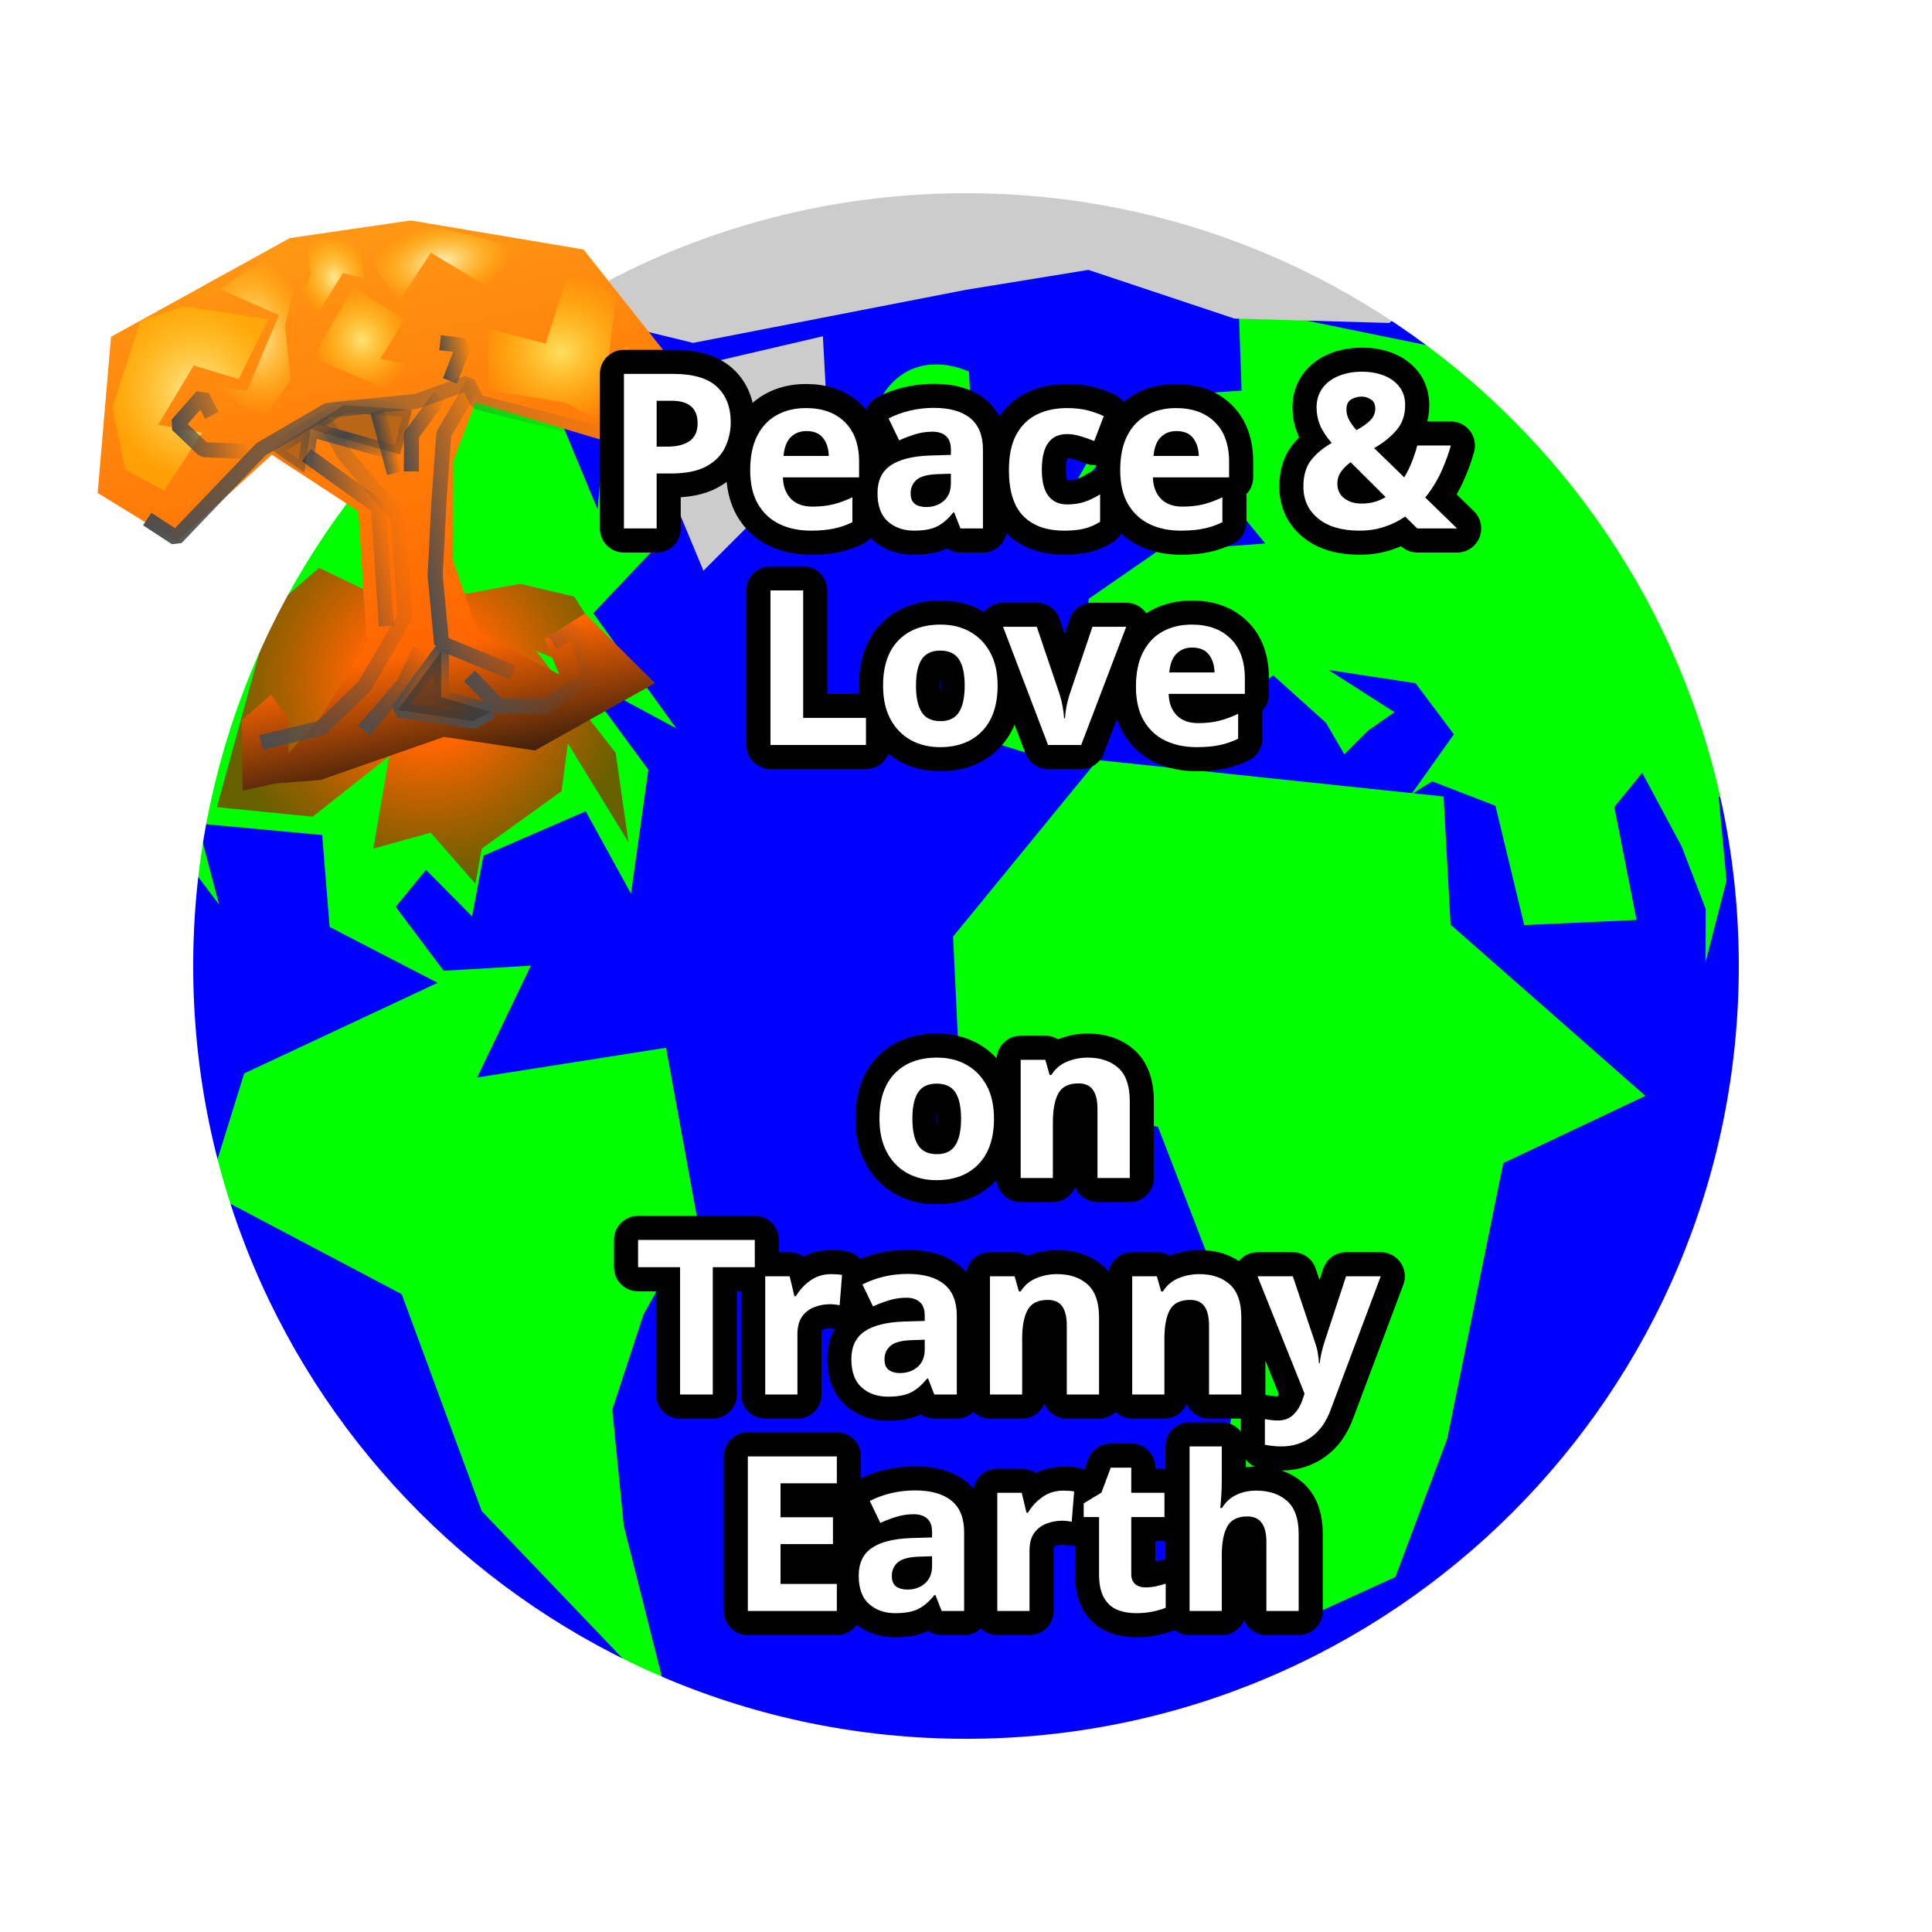
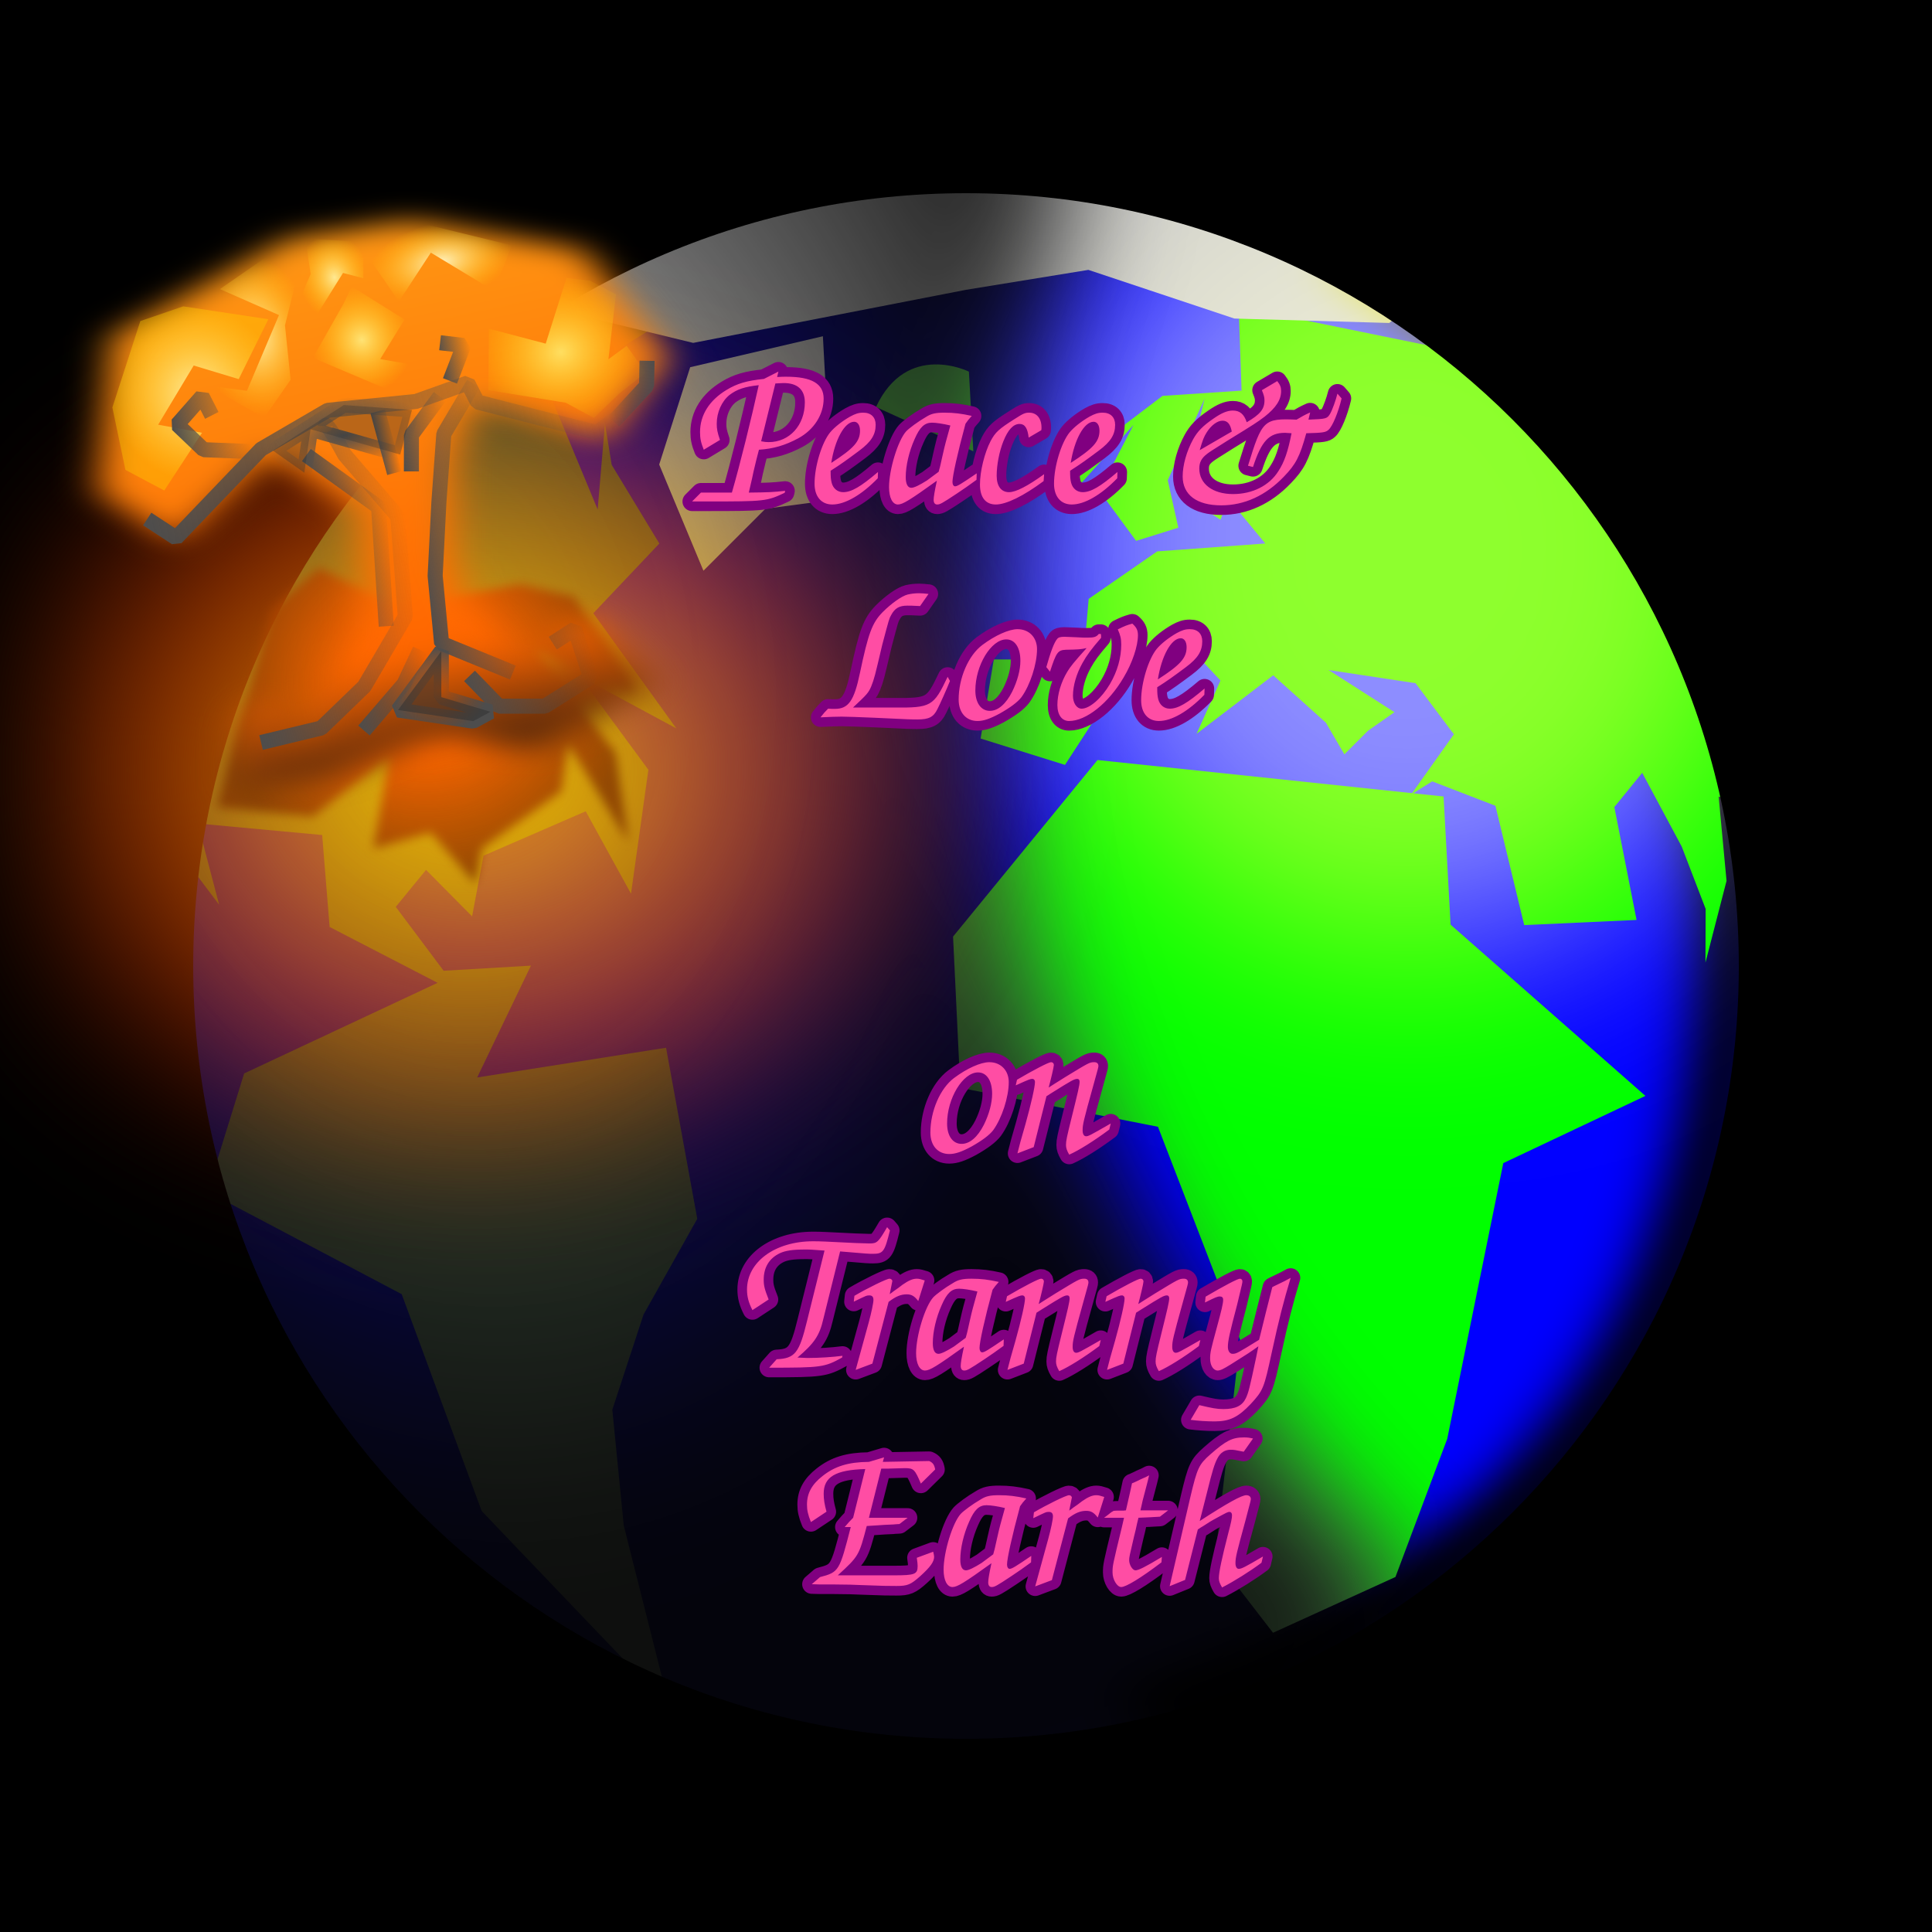
<svg xmlns="http://www.w3.org/2000/svg" xmlns:xlink="http://www.w3.org/1999/xlink" width="100mm" height="100mm" viewBox="0 0 100 100" version="1.1" id="svg1">
  <defs id="defs1">
+     <linearGradient id="linearGradient11">
+       <stop style="stop-color:#ffe300;stop-opacity:1;" offset="0" id="stop12" />
+       <stop style="stop-color:#ff6404;stop-opacity:0;" offset="1" id="stop13" />
+     </linearGradient>
+     <linearGradient id="linearGradient10">
+       <stop style="stop-color:#000000;stop-opacity:0;" offset="0" id="stop11" />
+       <stop style="stop-color:#000000;stop-opacity:0.818;" offset="1" id="stop10" />
+     </linearGradient>
    <linearGradient id="linearGradient231">
      <stop style="stop-color:#ff6600;stop-opacity:1;" offset="0.321" id="stop231" />
      <stop style="stop-color:#843400;stop-opacity:0.783;" offset="1" id="stop232" />
    </linearGradient>
    <linearGradient id="linearGradient157">
      <stop style="stop-color:#ffe892;stop-opacity:1;" offset="0" id="stop156" />
      <stop style="stop-color:#ffcc00;stop-opacity:0;" offset="1" id="stop157" />
    </linearGradient>
    <linearGradient id="linearGradient155">
      <stop style="stop-color:#ffe375;stop-opacity:1;" offset="0" id="stop154" />
      <stop style="stop-color:#ffcc00;stop-opacity:0;" offset="1" id="stop155" />
    </linearGradient>
    <linearGradient id="linearGradient153">
      <stop style="stop-color:#fff3c2;stop-opacity:1;" offset="0" id="stop152" />
      <stop style="stop-color:#ffcc00;stop-opacity:0;" offset="1" id="stop153" />
    </linearGradient>
    <linearGradient id="linearGradient151">
      <stop style="stop-color:#ffdf61;stop-opacity:0.995;" offset="0" id="stop150" />
      <stop style="stop-color:#ffce00;stop-opacity:0.09;" offset="1" id="stop151" />
    </linearGradient>
    <linearGradient id="linearGradient149">
      <stop style="stop-color:#ffeb9a;stop-opacity:1;" offset="0" id="stop148" />
      <stop style="stop-color:#ffcc00;stop-opacity:0.4;" offset="1" id="stop149" />
    </linearGradient>
    <linearGradient id="linearGradient142">
      <stop style="stop-color:#fff0b0;stop-opacity:1;" offset="0" id="stop142" />
      <stop style="stop-color:#ffcc00;stop-opacity:0;" offset="1" id="stop143" />
    </linearGradient>
    <linearGradient id="linearGradient141">
      <stop style="stop-color:#4d4d4d;stop-opacity:1;" offset="0" id="stop140" />
      <stop style="stop-color:#4d4d4d;stop-opacity:0;" offset="1" id="stop141" />
    </linearGradient>
    <linearGradient id="linearGradient81">
      <stop style="stop-color:#4d4d4d;stop-opacity:0;" offset="0" id="stop81" />
      <stop style="stop-color:#4d4d4d;stop-opacity:1;" offset="1" id="stop80" />
    </linearGradient>
    <linearGradient id="linearGradient51">
      <stop style="stop-color:#4d4d4d;stop-opacity:0;" offset="0" id="stop51" />
      <stop style="stop-color:#4d4d4d;stop-opacity:1;" offset="1" id="stop50" />
    </linearGradient>
    <linearGradient id="linearGradient36">
      <stop style="stop-color:#4d4d4d;stop-opacity:1;" offset="0" id="stop36" />
      <stop style="stop-color:#4d4d4d;stop-opacity:0;" offset="1" id="stop37" />
    </linearGradient>
    <linearGradient id="linearGradient30">
      <stop style="stop-color:#ff9916;stop-opacity:1;" offset="0" id="stop32" />
      <stop style="stop-color:#ff9413;stop-opacity:1;" offset="0.07" id="stop33" />
      <stop style="stop-color:#ff8c0f;stop-opacity:1;" offset="0.188" id="stop34" />
      <stop style="stop-color:#ff6600;stop-opacity:1;" offset="0.757" id="stop30" />
      <stop style="stop-color:#1c130e;stop-opacity:1;" offset="1" id="stop31" />
    </linearGradient>
    <rect x="22.503" y="-22.503" width="468.032" height="339.516" id="rect8" />
    <linearGradient xlink:href="#linearGradient30" id="linearGradient214" gradientUnits="userSpaceOnUse" x1="162.239" y1="4.293" x2="162.239" y2="55.979" />
    <linearGradient xlink:href="#linearGradient36" id="linearGradient215" gradientUnits="userSpaceOnUse" x1="154.567" y1="32.354" x2="160.996" y2="32.354" />
    <linearGradient xlink:href="#linearGradient36" id="linearGradient216" gradientUnits="userSpaceOnUse" x1="162.654" y1="34.15" x2="171.233" y2="34.15" />
    <linearGradient xlink:href="#linearGradient36" id="linearGradient217" gradientUnits="userSpaceOnUse" x1="145.954" y1="35.297" x2="162.483" y2="35.297" />
    <linearGradient xlink:href="#linearGradient36" id="linearGradient218" gradientUnits="userSpaceOnUse" x1="154.652" y1="46.3" x2="161.861" y2="46.3" />
    <linearGradient xlink:href="#linearGradient36" id="linearGradient219" gradientUnits="userSpaceOnUse" x1="139.726" y1="25.043" x2="183.243" y2="25.043" />
    <linearGradient xlink:href="#linearGradient36" id="linearGradient220" gradientUnits="userSpaceOnUse" x1="161.33" y1="24.769" x2="162.983" y2="24.769" />
    <linearGradient xlink:href="#linearGradient36" id="linearGradient221" gradientUnits="userSpaceOnUse" x1="163.16" y1="24.591" x2="168.048" y2="24.591" />
    <radialGradient xlink:href="#linearGradient149" id="radialGradient221" gradientUnits="userSpaceOnUse" gradientTransform="matrix(1,0,0,1.032967,0,-0.5661491)" cx="146.717" cy="17.173" fx="146.717" fy="17.173" r="7.513" />
    <radialGradient xlink:href="#linearGradient151" id="radialGradient222" gradientUnits="userSpaceOnUse" gradientTransform="matrix(1,0,0,0.9047619,0,1.91864)" cx="178.835" cy="20.146" fx="178.835" fy="20.146" r="6.935" />
    <radialGradient xlink:href="#linearGradient153" id="radialGradient223" gradientUnits="userSpaceOnUse" gradientTransform="matrix(1,0,0,0.5384619,0,4.725225)" cx="170.083" cy="10.238" fx="170.083" fy="10.238" r="6.44" />
    <radialGradient xlink:href="#linearGradient142" id="radialGradient224" gradientUnits="userSpaceOnUse" gradientTransform="matrix(1,0,0,1.442624,0,-5.847198)" cx="152.827" cy="13.21" fx="152.827" fy="13.21" r="5.036" />
    <radialGradient xlink:href="#linearGradient155" id="radialGradient225" gradientUnits="userSpaceOnUse" gradientTransform="matrix(1,0,0,1.054546,0,-0.8466633)" cx="161.909" cy="15.522" fx="161.909" fy="15.522" r="4.541" />
    <radialGradient xlink:href="#linearGradient157" id="radialGradient226" gradientUnits="userSpaceOnUse" gradientTransform="matrix(1,0,0,1.236842,0,-2.287904)" cx="160.67" cy="9.66" fx="160.67" fy="9.66" r="3.137" />
    <linearGradient xlink:href="#linearGradient36" id="linearGradient227" gradientUnits="userSpaceOnUse" x1="164.569" y1="47.325" x2="176.191" y2="47.325" />
    <linearGradient xlink:href="#linearGradient36" id="linearGradient228" gradientUnits="userSpaceOnUse" x1="143.942" y1="20.367" x2="150.428" y2="20.367" />
    <linearGradient xlink:href="#linearGradient36" id="linearGradient229" gradientUnits="userSpaceOnUse" x1="168.206" y1="18.773" x2="171.134" y2="18.773" />
    <linearGradient xlink:href="#linearGradient81" id="linearGradient230" gradientUnits="userSpaceOnUse" x1="181.752" y1="24.964" x2="186.746" y2="24.964" />
    <radialGradient xlink:href="#linearGradient141" id="radialGradient230" gradientUnits="userSpaceOnUse" gradientTransform="matrix(1,0,0,0.471893,0,12.37004)" cx="158.66" cy="23.423" fx="158.66" fy="23.423" r="6.896" />
    <radialGradient xlink:href="#linearGradient51" id="radialGradient231" gradientUnits="userSpaceOnUse" gradientTransform="matrix(1,0,0,0.8904902,0,5.161457)" cx="162.258" cy="47.132" fx="162.258" fy="47.132" r="4.342" />
    <radialGradient xlink:href="#linearGradient231" id="radialGradient232" cx="22.045" cy="35.255" fx="22.045" fy="35.255" r="10.816" gradientTransform="matrix(1,0,0,0.9694656,0,1.07649)" gradientUnits="userSpaceOnUse" />
+     <filter style="color-interpolation-filters:sRGB" id="filter10" x="-0.085" y="-0.065" width="1.17" height="1.13">
+       <feGaussianBlur stdDeviation="3.046" id="feGaussianBlur10" />
+     </filter>
+     <radialGradient xlink:href="#linearGradient10" id="radialGradient11" cx="23.692" cy="36.14" fx="23.692" fy="36.14" r="45.003" gradientTransform="matrix(0.751515,-0.1333577,0.1826771,1.029446,-1.564094,-0.3427022)" gradientUnits="userSpaceOnUse" />
+     <radialGradient xlink:href="#linearGradient11" id="radialGradient13" cx="22.977" cy="38.14" fx="22.977" fy="38.14" r="36.283" gradientTransform="matrix(1,0,0,1.157896,0,-6.022115)" gradientUnits="userSpaceOnUse" />
+     <filter style="color-interpolation-filters:sRGB" id="filter13" x="-0.289" y="-0.23" width="1.579" height="1.46">
+       <feGaussianBlur stdDeviation="5.33" id="feGaussianBlur13" />
+     </filter>
+     <filter style="color-interpolation-filters:sRGB" id="filter14" x="-0.069" y="-0.073" width="1.137" height="1.146">
+       <feGaussianBlur stdDeviation="1.478" id="feGaussianBlur14" />
+     </filter>
+     <filter style="color-interpolation-filters:sRGB" id="filter15" x="-0.027" y="-0.036" width="1.054" height="1.072">
+       <feGaussianBlur stdDeviation="0.246" id="feGaussianBlur15" />
+     </filter>
+     <filter style="color-interpolation-filters:sRGB" id="filter16" x="-0.083" y="-0.062" width="1.21" height="1.13">
+       <feGaussianBlur stdDeviation="2.19" id="feGaussianBlur16" />
+     </filter>
+     <filter style="color-interpolation-filters:sRGB" id="filter17" x="-0.428" y="-0.384" width="1.856" height="1.769">
+       <feGaussianBlur stdDeviation="5.298" id="feGaussianBlur17" />
+     </filter>
  </defs>
  <g id="layer1">
-     <rect style="fill:#0000ff;stroke:none;stroke-width:5.338;stroke-linecap:round;stroke-linejoin:round;paint-order:stroke markers fill" id="rect5" width="100" height="100" x="0" y="0" ry="5.5143678e-06" />
-     <path id="path2" style="fill:#00ff00;stroke:none;stroke-width:4.43;stroke-linecap:round;stroke-linejoin:round;paint-order:stroke markers fill" d="M 18.992,15.096 14.144,20.938 9.694,19.097 6.125,32.729 3.896,27.571 -0.391,25.037 1.984,34.456 l 9.357,12.367 -1.104,-4.199 6.439,0.596 0.385,4.759 5.59,2.892 -10.014,4.69 -1.899,6.12 10.054,5.305 4.141,11.226 9.727,10.172 -2.373,-9.415 -0.594,-6.002 1.616,-4.926 2.782,-4.957 -1.616,-8.853 -9.777,1.539 2.783,-5.789 -4.519,0.265 -2.478,-3.307 1.568,-1.914 2.384,2.408 0.59,-3.144 5.291,-2.297 2.344,4.266 L 33.56,39.844 30,35 l 5.006,2.702 -4.296,-5.961 3.417,-3.608 -2.465,-4.071 -0.35,-2.133 -0.377,4.442 -2.516,-6.062 5.647,-3.498 z" />
-     <path style="fill:#00ff00;stroke:none;stroke-width:5.338;stroke-linecap:round;stroke-linejoin:round;paint-order:stroke markers fill" d="m 56.807,39.339 -7.477,9.139 0.375,7.828 10.231,2.016 4.252,11.027 -1.299,11.271 3.002,3.892 6.337,-2.888 2.681,-7.151 2.901,-14.271 7.357,-3.479 -10.085,-8.863 -0.363,-6.634 z" id="path3" />
-     <path style="fill:#00ff00;stroke:none;stroke-width:5.338;stroke-linecap:round;stroke-linejoin:round;paint-order:stroke markers fill" d="m 63.172,35.225 -1.91,-2.046 -2.592,0.955 -3.547,5.457 -4.366,-1.364 0.682,-4.093 h 4.638 l 0.273,-3.138 3.547,-2.456 5.593,-0.409 -1.91,-2.319 -0.409,1.091 -2.046,-1.364 1.228,-4.911 -1.91,4.229 0.546,2.456 -2.183,0.682 -1.91,-2.592 1.774,-3.411 -3.547,3.956 1.637,-2.865 3.411,-2.592 4.093,-0.273 -0.151,-4.341 11.883,2.431 14.188,-2.456 11.05,33.424 -8.731,-6.685 -3.547,-1.364 0.409,4.366 -1.091,4.229 0.01,-2.777 L 87.046,43.82 85,40 l -1.442,1.774 1.15,5.842 -5.815,0.266 -1.49,-6.175 -3.273,-1.264 -1.091,0.682 2.213,-3.118 -1.984,-2.645 -4.502,-0.682 3.411,2.183 -1.364,0.955 -1.228,1.228 -0.955,-1.637 -2.729,-2.456 -3.964,3.027 z" id="path4" />
-     <path style="fill:#cccccc;stroke:none;stroke-width:5.338;stroke-linecap:round;stroke-linejoin:round;paint-order:stroke markers fill" d="M 24.733,15.038 35.878,17.748 50,15 l 6.333,-1.031 7.557,2.519 8.015,0.229 6.87,-5.496 -46.028,-3.664 z" id="path6" />
-     <path style="fill:#cccccc;stroke:none;stroke-width:5.338;stroke-linecap:round;stroke-linejoin:round;paint-order:stroke markers fill" d="m 42.593,17.404 0.458,8.473 -3.435,0.458 -3.206,3.206 -2.29,-5.496 1.603,-5.038 z" id="path8" />
+     <g id="g1">
+       <rect style="display:inline;fill:#0000ff;stroke:none;stroke-width:5.338;stroke-linecap:round;stroke-linejoin:round;paint-order:stroke markers fill" id="rect5" width="100" height="100" x="0" y="0" ry="5.5143678e-06" />
+       <g id="g3">
+         <path style="fill:#00ff00;stroke:none;stroke-width:5.338;stroke-linecap:round;stroke-linejoin:round;paint-order:stroke markers fill" d="m 56.807,39.339 -7.477,9.139 0.375,7.828 10.231,2.016 4.252,11.027 -1.299,11.271 3.002,3.892 6.337,-2.888 2.681,-7.151 2.901,-14.271 7.357,-3.479 -10.085,-8.863 -0.363,-6.634 z" id="path3" />
+         <path id="path2" style="fill:#386338;stroke:none;stroke-width:4.43;stroke-linecap:round;stroke-linejoin:round;paint-order:stroke markers fill;fill-opacity:1" d="M 18.992,15.096 14.144,20.938 9.694,19.097 6.125,32.729 3.896,27.571 -0.391,25.037 1.984,34.456 l 9.357,12.367 -1.104,-4.199 6.439,0.596 0.385,4.759 5.59,2.892 -10.014,4.69 -1.899,6.12 10.054,5.305 4.141,11.226 9.727,10.172 -2.373,-9.415 -0.594,-6.002 1.616,-4.926 2.782,-4.957 -1.616,-8.853 -9.777,1.539 2.783,-5.789 -4.519,0.265 -2.478,-3.307 1.568,-1.914 2.384,2.408 0.59,-3.144 5.291,-2.297 2.344,4.266 L 33.56,39.844 30,35 l 5.006,2.702 -4.296,-5.961 3.417,-3.608 -2.465,-4.071 -0.35,-2.133 -0.377,4.442 -2.516,-6.062 5.647,-3.498 z" />
+         <path style="fill:#00ff00;stroke:none;stroke-width:5.338;stroke-linecap:round;stroke-linejoin:round;paint-order:stroke markers fill" d="m 63.172,35.225 -1.91,-2.046 -2.592,0.955 -3.547,5.457 -4.366,-1.364 0.682,-4.093 h 4.638 l 0.273,-3.138 3.547,-2.456 5.593,-0.409 -1.91,-2.319 -0.409,1.091 -2.046,-1.364 1.228,-4.911 -1.91,4.229 0.546,2.456 -2.183,0.682 -1.91,-2.592 1.774,-3.411 -3.547,3.956 1.637,-2.865 3.411,-2.592 4.093,-0.273 -0.151,-4.341 11.883,2.431 14.188,-2.456 11.05,33.424 -8.731,-6.685 -3.547,-1.364 0.409,4.366 -1.091,4.229 0.01,-2.777 L 87.046,43.82 85,40 l -1.442,1.774 1.15,5.842 -5.815,0.266 -1.49,-6.175 -3.273,-1.264 -1.091,0.682 2.213,-3.118 -1.984,-2.645 -4.502,-0.682 3.411,2.183 -1.364,0.955 -1.228,1.228 -0.955,-1.637 -2.729,-2.456 -3.964,3.027 z" id="path4" />
+         <path style="display:inline;fill:#00ff00;stroke:none;stroke-width:5.338;stroke-linecap:round;stroke-linejoin:round;paint-order:stroke markers fill" d="m 45.341,21.068 c 1.603,-3.435 4.809,-1.832 4.809,-1.832 l 0.229,4.122 z" id="path7" />
+       </g>
+       <g id="g2">
+         <path style="fill:#cccccc;stroke:none;stroke-width:5.338;stroke-linecap:round;stroke-linejoin:round;paint-order:stroke markers fill" d="M 24.733,15.038 35.878,17.748 50,15 l 6.333,-1.031 7.557,2.519 8.015,0.229 6.87,-5.496 -46.028,-3.664 z" id="path6" />
+         <path style="fill:#cccccc;stroke:none;stroke-width:5.338;stroke-linecap:round;stroke-linejoin:round;paint-order:stroke markers fill" d="m 42.593,17.404 0.458,8.473 -3.435,0.458 -3.206,3.206 -2.29,-5.496 1.603,-5.038 z" id="path8" />
+       </g>
+     </g>
+     <path style="display:inline;opacity:1;mix-blend-mode:multiply;fill:none;fill-opacity:1;stroke:#ffff00;stroke-width:6.46;stroke-linejoin:bevel;stroke-dasharray:none;paint-order:stroke markers fill;filter:url(#filter16)" d="m 249.671,25.054 c 15.281,14.407 25.302,42.43 20.322,64.862 -7.615,34.3 -26.189,54.119 -66.133,58.41" id="path15" transform="matrix(0.5757385,-0.120414,0.120414,0.5757385,-76.35673,28.15383)" />
+     <ellipse style="opacity:0.558;mix-blend-mode:screen;fill:#ffff52;fill-opacity:1;stroke:#ffff00;stroke-width:3.8;stroke-linejoin:bevel;stroke-dasharray:none;paint-order:stroke markers fill;filter:url(#filter17)" id="path16" cx="72.838" cy="28.4" rx="17.078" ry="19.011" />
+     <path d="M 0,0 V 100 H 100 V 0 Z M 50,10 A 40,40 0 0 1 90,50 40,40 0 0 1 50,90 40,40 0 0 1 10,50 40,40 0 0 1 50,10 Z" style="display:inline;fill:#000000;stroke-width:5.338;stroke-linecap:round;stroke-linejoin:round;paint-order:stroke markers fill" id="path5" />
+     <use x="0" y="0" xlink:href="#path10" id="use11" style="mix-blend-mode:saturation" />
+     <path style="mix-blend-mode:hard-light;fill:url(#radialGradient11);stroke-width:1;stroke-linejoin:bevel;paint-order:stroke markers fill;filter:url(#filter10)" d="M 55.76,9.389 C 43.981,39.669 55.21,66.421 72.954,82.759 67.295,104.652 22.094,97.628 0,100 L -13.144,-5.821 C 10.402,-1.853 51.777,-31.871 55.76,9.389 Z" id="path10" />
+     <ellipse style="opacity:1;mix-blend-mode:hard-light;fill:url(#radialGradient13);fill-opacity:1;stroke-width:1;stroke-linejoin:bevel;paint-order:stroke markers fill;filter:url(#filter13)" id="path9" cx="22.977" cy="38.14" rx="22.108" ry="27.837" transform="matrix(1,0,0,0.708833,1.380947,12.8154)" />
+     <g id="g214" transform="matrix(0.5757385,-0.120414,0.120414,0.5757385,-76.35673,28.15383)" style="display:inline">
+       <path style="fill:url(#radialGradient232);stroke:none;stroke-width:1.325;stroke-linecap:butt;stroke-linejoin:bevel;stroke-dasharray:none;stroke-opacity:1;paint-order:stroke markers fill;filter:url(#filter15)" d="m 16.183,42.273 -4.954,-0.495 2.807,-10.238 2.477,-2.147 4.128,1.982 6.275,-1.156 2.807,0.661 3.137,4.954 -5.119,-2.147 4.128,5.284 0.661,4.624 -3.137,-5.119 -0.33,2.477 -4.128,2.972 -0.33,1.816 -2.312,-2.642 -2.972,0.826 0.826,-4.789 z" id="path231" transform="matrix(1.664108,0.348043,-0.348043,1.664108,136.8646,-20.27557)" />
+       <path style="fill:url(#linearGradient214);stroke:none;stroke-width:2.825;stroke-linecap:round;stroke-linejoin:round;paint-order:stroke markers fill;filter:url(#filter14)" d="m 152.084,23.779 -9.743,5.78 -5.945,-5.614 3.963,-13.21 17.173,-5.284 10.733,0.661 14.366,5.614 5.449,10.899 -7.101,5.945 -10.403,-5.614 -2.972,4.624 -1.816,8.587 0.826,6.605 6.275,5.119 -0.661,-3.303 3.963,-1.486 4.789,7.266 -11.559,3.633 -7.596,-2.807 -11.394,1.486 -3.905,-0.504 -3.005,0.019 1.199,-6.093 2.972,-1.651 1.113,2.374 -0.661,2.972 3.277,-2.401 5.449,-5.614 1.651,-11.559 z" id="path194" />
+       <path style="fill:none;stroke:url(#linearGradient215);stroke-width:1.325;stroke-linecap:butt;stroke-linejoin:bevel;stroke-dasharray:none;stroke-opacity:1;paint-order:stroke markers fill" d="m 158.854,40.622 1.486,-10.403 -5.284,-5.78" id="path195" />
+       <path style="fill:none;stroke:url(#linearGradient216);stroke-width:1.325;stroke-linecap:butt;stroke-linejoin:bevel;stroke-dasharray:none;stroke-opacity:1;paint-order:stroke markers fill" d="m 168.927,46.897 -5.614,-3.798 0.661,-5.945 1.651,-6.275 1.651,-5.78 3.468,-3.798" id="path196" />
+       <path style="fill:none;stroke:url(#linearGradient217);stroke-width:1.325;stroke-linecap:butt;stroke-linejoin:bevel;stroke-dasharray:none;stroke-opacity:1;paint-order:stroke markers fill" d="m 145.974,48.383 5.449,-0.165 4.458,-2.807 4.789,-5.284 1.156,-8.752 -3.468,-6.275 c 0,0 -0.991,-3.468 -1.156,-2.807" id="path197" />
+       <path style="fill:none;stroke:url(#linearGradient218);stroke-width:1.325;stroke-linecap:butt;stroke-linejoin:bevel;stroke-dasharray:none;stroke-opacity:1;paint-order:stroke markers fill" d="m 155.056,49.208 4.293,-3.303 1.982,-2.642" id="path198" />
+       <path style="fill:none;stroke:url(#linearGradient219);stroke-width:1.325;stroke-linecap:butt;stroke-linejoin:bevel;stroke-dasharray:none;stroke-opacity:1;paint-order:stroke markers fill" d="m 140.194,27.081 2.147,2.147 8.917,-6.11 6.44,-2.147 7.761,0.826 4.789,-0.661 0.495,1.816 9.743,4.789 2.477,-1.156" id="path199" />
+       <path style="fill:none;stroke:url(#linearGradient220);stroke-width:1.325;stroke-linecap:butt;stroke-linejoin:bevel;stroke-dasharray:none;stroke-opacity:1;paint-order:stroke markers fill" d="m 161.991,21.962 0.33,5.614" id="path200" />
+       <path style="fill:none;stroke:url(#linearGradient221);stroke-width:1.325;stroke-linecap:butt;stroke-linejoin:bevel;stroke-dasharray:none;stroke-opacity:1;paint-order:stroke markers fill" d="m 167.606,21.797 -3.137,2.807 -0.661,3.137" id="path201" />
+       <path style="fill:url(#radialGradient221);stroke:none;stroke-width:1.325;stroke-linecap:butt;stroke-linejoin:bevel;stroke-dasharray:none;paint-order:stroke markers fill" d="m 143.167,9.908 -3.963,6.935 v 5.614 l 2.972,2.477 4.293,-4.293 -3.633,-1.486 4.128,-4.458 3.633,1.982 3.633,-4.624 -7.101,-2.642 z" id="path202" />
+       <path style="fill:url(#radialGradient222);stroke:none;stroke-width:1.325;stroke-linecap:butt;stroke-linejoin:bevel;stroke-dasharray:none;paint-order:stroke markers fill" d="m 173.055,16.843 -1.156,5.284 6.44,2.477 2.147,1.816 2.642,-1.651 2.642,-1.321 -1.156,-2.642 -1.816,0.826 1.816,-5.449 -1.982,-1.651 -1.982,-0.661 -2.972,5.284 z" id="path203" />
+       <path style="fill:url(#radialGradient223);stroke:none;stroke-width:1.325;stroke-linecap:butt;stroke-linejoin:bevel;stroke-dasharray:none;paint-order:stroke markers fill" d="m 174.211,13.706 2.312,-3.633 -6.935,-3.303 -5.945,0.991 2.147,5.119 3.633,-3.633 z" id="path204" />
+       <path style="fill:url(#radialGradient224);stroke:none;stroke-width:1.325;stroke-linecap:butt;stroke-linejoin:bevel;stroke-dasharray:none;paint-order:stroke markers fill" d="m 147.79,16.678 3.303,1.156 4.128,-5.945 -4.624,-3.303 6.275,-2.642 0.991,2.147 -2.312,4.789 -0.495,4.789 -2.972,2.807 z" id="path205" />
+       <path style="fill:url(#radialGradient225);stroke:none;stroke-width:1.325;stroke-linecap:butt;stroke-linejoin:bevel;stroke-dasharray:none;paint-order:stroke markers fill" d="m 161.001,12.054 -3.633,4.128 5.945,4.128 3.137,-1.486 -3.303,-1.321 2.807,-2.972 -3.963,-3.798 z" id="path206" />
+       <path style="fill:url(#radialGradient226);stroke:none;stroke-width:1.325;stroke-linecap:butt;stroke-linejoin:bevel;stroke-dasharray:none;paint-order:stroke markers fill" d="m 157.533,10.568 v 2.972 l 3.963,-4.128 1.651,0.826 0.661,-3.137 -4.954,-1.321 -0.165,3.137 z" id="path207" />
+       <path style="fill:none;stroke:url(#linearGradient227);stroke-width:1.325;stroke-linecap:butt;stroke-linejoin:bevel;stroke-dasharray:none;stroke-opacity:1;paint-order:stroke markers fill" d="m 165.129,46.401 1.982,3.137 3.963,0.826 4.458,-1.651 -0.495,-4.458 L 172.89,45.08" id="path209" />
+       <path style="fill:none;stroke:url(#linearGradient228);stroke-width:1.325;stroke-linecap:butt;stroke-linejoin:bevel;stroke-dasharray:none;stroke-opacity:1;paint-order:stroke markers fill" d="m 150.267,23.118 -3.963,-0.991 -1.816,-2.642 2.642,-1.982 0.495,1.816" id="path210" />
+       <path style="fill:none;stroke:url(#linearGradient229);stroke-width:1.325;stroke-linecap:butt;stroke-linejoin:bevel;stroke-dasharray:none;stroke-opacity:1;paint-order:stroke markers fill" d="m 168.762,20.641 1.816,-2.807 -1.982,-0.661" id="path211" />
+       <path style="fill:none;stroke:url(#linearGradient230);stroke-width:1.325;stroke-linecap:butt;stroke-linejoin:bevel;stroke-dasharray:none;stroke-opacity:1;paint-order:stroke markers fill" d="m 182.137,27.081 3.468,-2.477 0.495,-2.147" id="path212" />
+       <path style="fill:#333333;fill-opacity:0.336;stroke:url(#radialGradient230);stroke-width:1.325;stroke-linecap:butt;stroke-linejoin:bevel;stroke-dasharray:none;stroke-opacity:1;paint-order:stroke markers fill" d="m 152.249,23.448 2.312,2.477 1.321,-3.633 7.266,3.798 1.816,-3.633 -5.78,-1.651 z" id="path213" />
+       <path style="fill:#333333;fill-opacity:0.564;stroke:url(#radialGradient231);stroke-width:1.325;stroke-linecap:butt;stroke-linejoin:bevel;stroke-dasharray:none;stroke-opacity:1;paint-order:stroke markers fill" d="m 163.147,43.759 -4.789,4.293 6.275,2.312 1.651,-0.495 -3.963,-2.147 z" id="path214" />
+     </g>
+     <text xml:space="preserve" id="text8" style="font-style:italic;font-variant:normal;font-weight:500;font-stretch:normal;font-size:48px;line-height:1;font-family:Z003;-inkscape-font-specification:'Z003 Medium Italic';text-align:center;letter-spacing:0px;writing-mode:lr-tb;direction:ltr;white-space:pre;shape-inside:url(#rect8);display:inline;fill:#ff4da4;stroke:#800080;stroke-width:4.253;stroke-linecap:round;stroke-linejoin:round;paint-order:stroke markers fill;stroke-dasharray:none;fill-opacity:1" transform="matrix(0.2334662,0,0,0.2334662,-7.112788,23.63398)" x="234.016" y="0">
+       <tspan x="160.996" y="9.994" id="tspan7">  Peace &amp; 
+ </tspan>
+       <tspan x="200.236" y="57.994" id="tspan8"> Love
+ </tspan>
+       <tspan x="247.924" y="105.994" id="tspan9">
+ </tspan>
+       <tspan x="222.004" y="153.994" id="tspan10"> on
+ </tspan>
+       <tspan x="182.74" y="201.994" id="tspan11"> Tranny
+ </tspan>
+       <tspan x="205.735" y="249.994" id="tspan12">Earth</tspan>
+     </text>
  </g>
-   <path style="fill:url(#radialGradient232);stroke:none;stroke-width:1.325;stroke-linecap:butt;stroke-linejoin:bevel;stroke-dasharray:none;stroke-opacity:1;paint-order:stroke markers fill" d="m 16.183,42.273 -4.954,-0.495 2.807,-10.238 2.477,-2.147 4.128,1.982 6.275,-1.156 2.807,0.661 3.137,4.954 -5.119,-2.147 4.128,5.284 0.661,4.624 -3.137,-5.119 -0.33,2.477 -4.128,2.972 -0.33,1.816 -2.312,-2.642 -2.972,0.826 0.826,-4.789 z" id="path231" />
-   <path d="M 0,0 V 100 H 100 V 0 Z M 50,10 A 40,40 0 0 1 90,50 40,40 0 0 1 50,90 40,40 0 0 1 10,50 40,40 0 0 1 50,10 Z" style="fill:#ffffff;stroke-width:5.338;stroke-linecap:round;stroke-linejoin:round;paint-order:stroke markers fill" id="path5" />
-   <path style="fill:#00ff00;stroke:none;stroke-width:5.338;stroke-linecap:round;stroke-linejoin:round;paint-order:stroke markers fill" d="m 45.341,21.068 c 1.603,-3.435 4.809,-1.832 4.809,-1.832 l 0.229,4.122 z" id="path7" />
-   <g id="g214" transform="matrix(0.5757385,-0.120414,0.120414,0.5757385,-76.35673,28.15383)">
-     <path style="fill:url(#linearGradient214);stroke:none;stroke-width:2.825;stroke-linecap:round;stroke-linejoin:round;paint-order:stroke markers fill" d="m 152.084,23.779 -9.743,5.78 -5.945,-5.614 3.963,-13.21 17.173,-5.284 10.733,0.661 14.366,5.614 5.449,10.899 -7.101,5.945 -10.403,-5.614 -2.972,4.624 -1.816,8.587 0.826,6.605 6.275,5.119 -0.661,-3.303 3.963,-1.486 4.789,7.266 -11.559,3.633 -7.596,-2.807 -11.394,1.486 -3.905,-0.504 -3.005,0.019 1.199,-6.093 2.972,-1.651 1.113,2.374 -0.661,2.972 3.277,-2.401 5.449,-5.614 1.651,-11.559 z" id="path194" />
-     <path style="fill:none;stroke:url(#linearGradient215);stroke-width:1.325;stroke-linecap:butt;stroke-linejoin:bevel;stroke-dasharray:none;stroke-opacity:1;paint-order:stroke markers fill" d="m 158.854,40.622 1.486,-10.403 -5.284,-5.78" id="path195" />
-     <path style="fill:none;stroke:url(#linearGradient216);stroke-width:1.325;stroke-linecap:butt;stroke-linejoin:bevel;stroke-dasharray:none;stroke-opacity:1;paint-order:stroke markers fill" d="m 168.927,46.897 -5.614,-3.798 0.661,-5.945 1.651,-6.275 1.651,-5.78 3.468,-3.798" id="path196" />
-     <path style="fill:none;stroke:url(#linearGradient217);stroke-width:1.325;stroke-linecap:butt;stroke-linejoin:bevel;stroke-dasharray:none;stroke-opacity:1;paint-order:stroke markers fill" d="m 145.974,48.383 5.449,-0.165 4.458,-2.807 4.789,-5.284 1.156,-8.752 -3.468,-6.275 c 0,0 -0.991,-3.468 -1.156,-2.807" id="path197" />
-     <path style="fill:none;stroke:url(#linearGradient218);stroke-width:1.325;stroke-linecap:butt;stroke-linejoin:bevel;stroke-dasharray:none;stroke-opacity:1;paint-order:stroke markers fill" d="m 155.056,49.208 4.293,-3.303 1.982,-2.642" id="path198" />
-     <path style="fill:none;stroke:url(#linearGradient219);stroke-width:1.325;stroke-linecap:butt;stroke-linejoin:bevel;stroke-dasharray:none;stroke-opacity:1;paint-order:stroke markers fill" d="m 140.194,27.081 2.147,2.147 8.917,-6.11 6.44,-2.147 7.761,0.826 4.789,-0.661 0.495,1.816 9.743,4.789 2.477,-1.156" id="path199" />
-     <path style="fill:none;stroke:url(#linearGradient220);stroke-width:1.325;stroke-linecap:butt;stroke-linejoin:bevel;stroke-dasharray:none;stroke-opacity:1;paint-order:stroke markers fill" d="m 161.991,21.962 0.33,5.614" id="path200" />
-     <path style="fill:none;stroke:url(#linearGradient221);stroke-width:1.325;stroke-linecap:butt;stroke-linejoin:bevel;stroke-dasharray:none;stroke-opacity:1;paint-order:stroke markers fill" d="m 167.606,21.797 -3.137,2.807 -0.661,3.137" id="path201" />
-     <path style="fill:url(#radialGradient221);stroke:none;stroke-width:1.325;stroke-linecap:butt;stroke-linejoin:bevel;stroke-dasharray:none;paint-order:stroke markers fill" d="m 143.167,9.908 -3.963,6.935 v 5.614 l 2.972,2.477 4.293,-4.293 -3.633,-1.486 4.128,-4.458 3.633,1.982 3.633,-4.624 -7.101,-2.642 z" id="path202" />
-     <path style="fill:url(#radialGradient222);stroke:none;stroke-width:1.325;stroke-linecap:butt;stroke-linejoin:bevel;stroke-dasharray:none;paint-order:stroke markers fill" d="m 173.055,16.843 -1.156,5.284 6.44,2.477 2.147,1.816 2.642,-1.651 2.642,-1.321 -1.156,-2.642 -1.816,0.826 1.816,-5.449 -1.982,-1.651 -1.982,-0.661 -2.972,5.284 z" id="path203" />
-     <path style="fill:url(#radialGradient223);stroke:none;stroke-width:1.325;stroke-linecap:butt;stroke-linejoin:bevel;stroke-dasharray:none;paint-order:stroke markers fill" d="m 174.211,13.706 2.312,-3.633 -6.935,-3.303 -5.945,0.991 2.147,5.119 3.633,-3.633 z" id="path204" />
-     <path style="fill:url(#radialGradient224);stroke:none;stroke-width:1.325;stroke-linecap:butt;stroke-linejoin:bevel;stroke-dasharray:none;paint-order:stroke markers fill" d="m 147.79,16.678 3.303,1.156 4.128,-5.945 -4.624,-3.303 6.275,-2.642 0.991,2.147 -2.312,4.789 -0.495,4.789 -2.972,2.807 z" id="path205" />
-     <path style="fill:url(#radialGradient225);stroke:none;stroke-width:1.325;stroke-linecap:butt;stroke-linejoin:bevel;stroke-dasharray:none;paint-order:stroke markers fill" d="m 161.001,12.054 -3.633,4.128 5.945,4.128 3.137,-1.486 -3.303,-1.321 2.807,-2.972 -3.963,-3.798 z" id="path206" />
-     <path style="fill:url(#radialGradient226);stroke:none;stroke-width:1.325;stroke-linecap:butt;stroke-linejoin:bevel;stroke-dasharray:none;paint-order:stroke markers fill" d="m 157.533,10.568 v 2.972 l 3.963,-4.128 1.651,0.826 0.661,-3.137 -4.954,-1.321 -0.165,3.137 z" id="path207" />
-     <path style="fill:none;stroke:url(#linearGradient227);stroke-width:1.325;stroke-linecap:butt;stroke-linejoin:bevel;stroke-dasharray:none;stroke-opacity:1;paint-order:stroke markers fill" d="m 165.129,46.401 1.982,3.137 3.963,0.826 4.458,-1.651 -0.495,-4.458 L 172.89,45.08" id="path209" />
-     <path style="fill:none;stroke:url(#linearGradient228);stroke-width:1.325;stroke-linecap:butt;stroke-linejoin:bevel;stroke-dasharray:none;stroke-opacity:1;paint-order:stroke markers fill" d="m 150.267,23.118 -3.963,-0.991 -1.816,-2.642 2.642,-1.982 0.495,1.816" id="path210" />
-     <path style="fill:none;stroke:url(#linearGradient229);stroke-width:1.325;stroke-linecap:butt;stroke-linejoin:bevel;stroke-dasharray:none;stroke-opacity:1;paint-order:stroke markers fill" d="m 168.762,20.641 1.816,-2.807 -1.982,-0.661" id="path211" />
-     <path style="fill:none;stroke:url(#linearGradient230);stroke-width:1.325;stroke-linecap:butt;stroke-linejoin:bevel;stroke-dasharray:none;stroke-opacity:1;paint-order:stroke markers fill" d="m 182.137,27.081 3.468,-2.477 0.495,-2.147" id="path212" />
-     <path style="fill:#333333;fill-opacity:0.336;stroke:url(#radialGradient230);stroke-width:1.325;stroke-linecap:butt;stroke-linejoin:bevel;stroke-dasharray:none;stroke-opacity:1;paint-order:stroke markers fill" d="m 152.249,23.448 2.312,2.477 1.321,-3.633 7.266,3.798 1.816,-3.633 -5.78,-1.651 z" id="path213" />
-     <path style="fill:#333333;fill-opacity:0.564;stroke:url(#radialGradient231);stroke-width:1.325;stroke-linecap:butt;stroke-linejoin:bevel;stroke-dasharray:none;stroke-opacity:1;paint-order:stroke markers fill" d="m 163.147,43.759 -4.789,4.293 6.275,2.312 1.651,-0.495 -3.963,-2.147 z" id="path214" />
-   </g>
-   <text xml:space="preserve" id="text8" style="font-style:normal;font-variant:normal;font-weight:900;font-stretch:normal;font-size:48px;line-height:1;font-family:'Adwaita Sans';-inkscape-font-specification:'Adwaita Sans Heavy';text-align:center;letter-spacing:0px;writing-mode:lr-tb;direction:ltr;white-space:pre;shape-inside:url(#rect8);fill:#ffffff;stroke:#000000;stroke-width:10.678;stroke-linecap:round;stroke-linejoin:round;paint-order:stroke markers fill" transform="matrix(0.2334662,0,0,0.2334662,-7.112788,23.63398)" x="234.016" y="0">
-     <tspan x="139.524" y="15.929" id="tspan1">  Peace &amp; 
- </tspan>
-     <tspan x="184.489" y="63.929" id="tspan2"> Love
- </tspan>
-     <tspan x="244.63" y="111.929" id="tspan3">
- </tspan>
-     <tspan x="210.809" y="159.929" id="tspan4"> on
- </tspan>
-     <tspan x="158.497" y="207.929" id="tspan5"> Tranny
- </tspan>
-     <tspan x="191.948" y="255.929" id="tspan6">Earth</tspan>
-   </text>
</svg>
